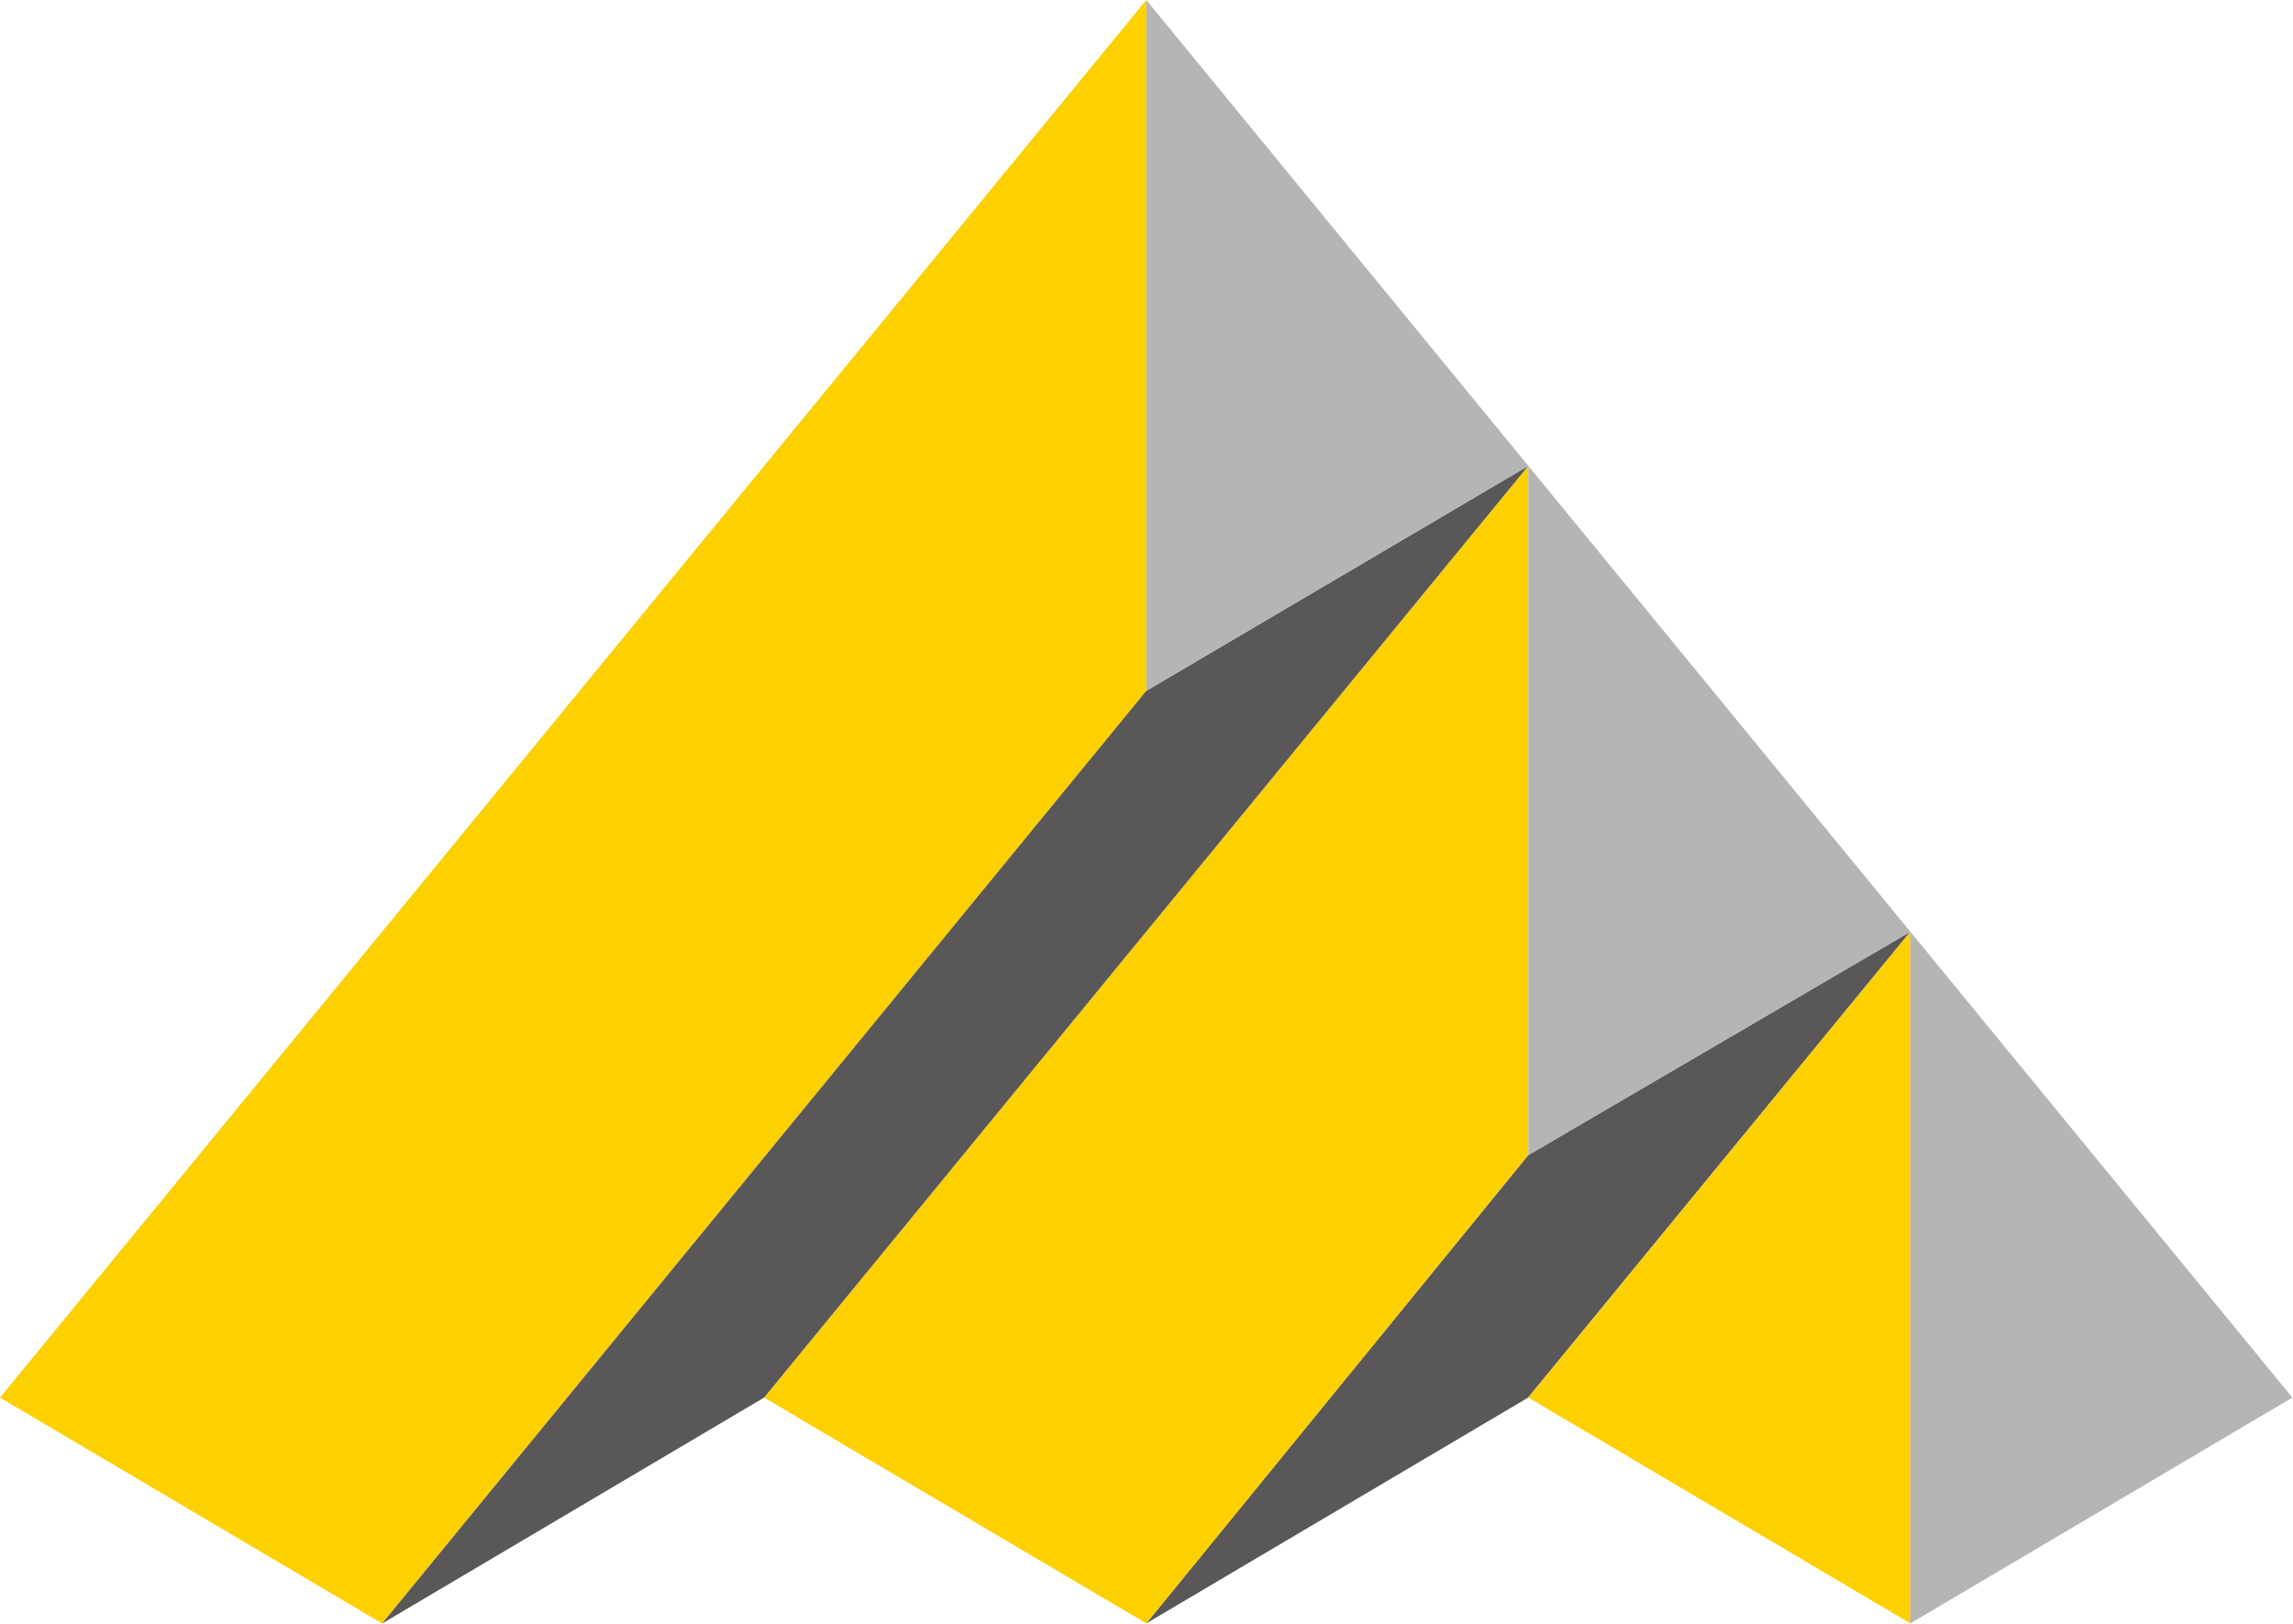
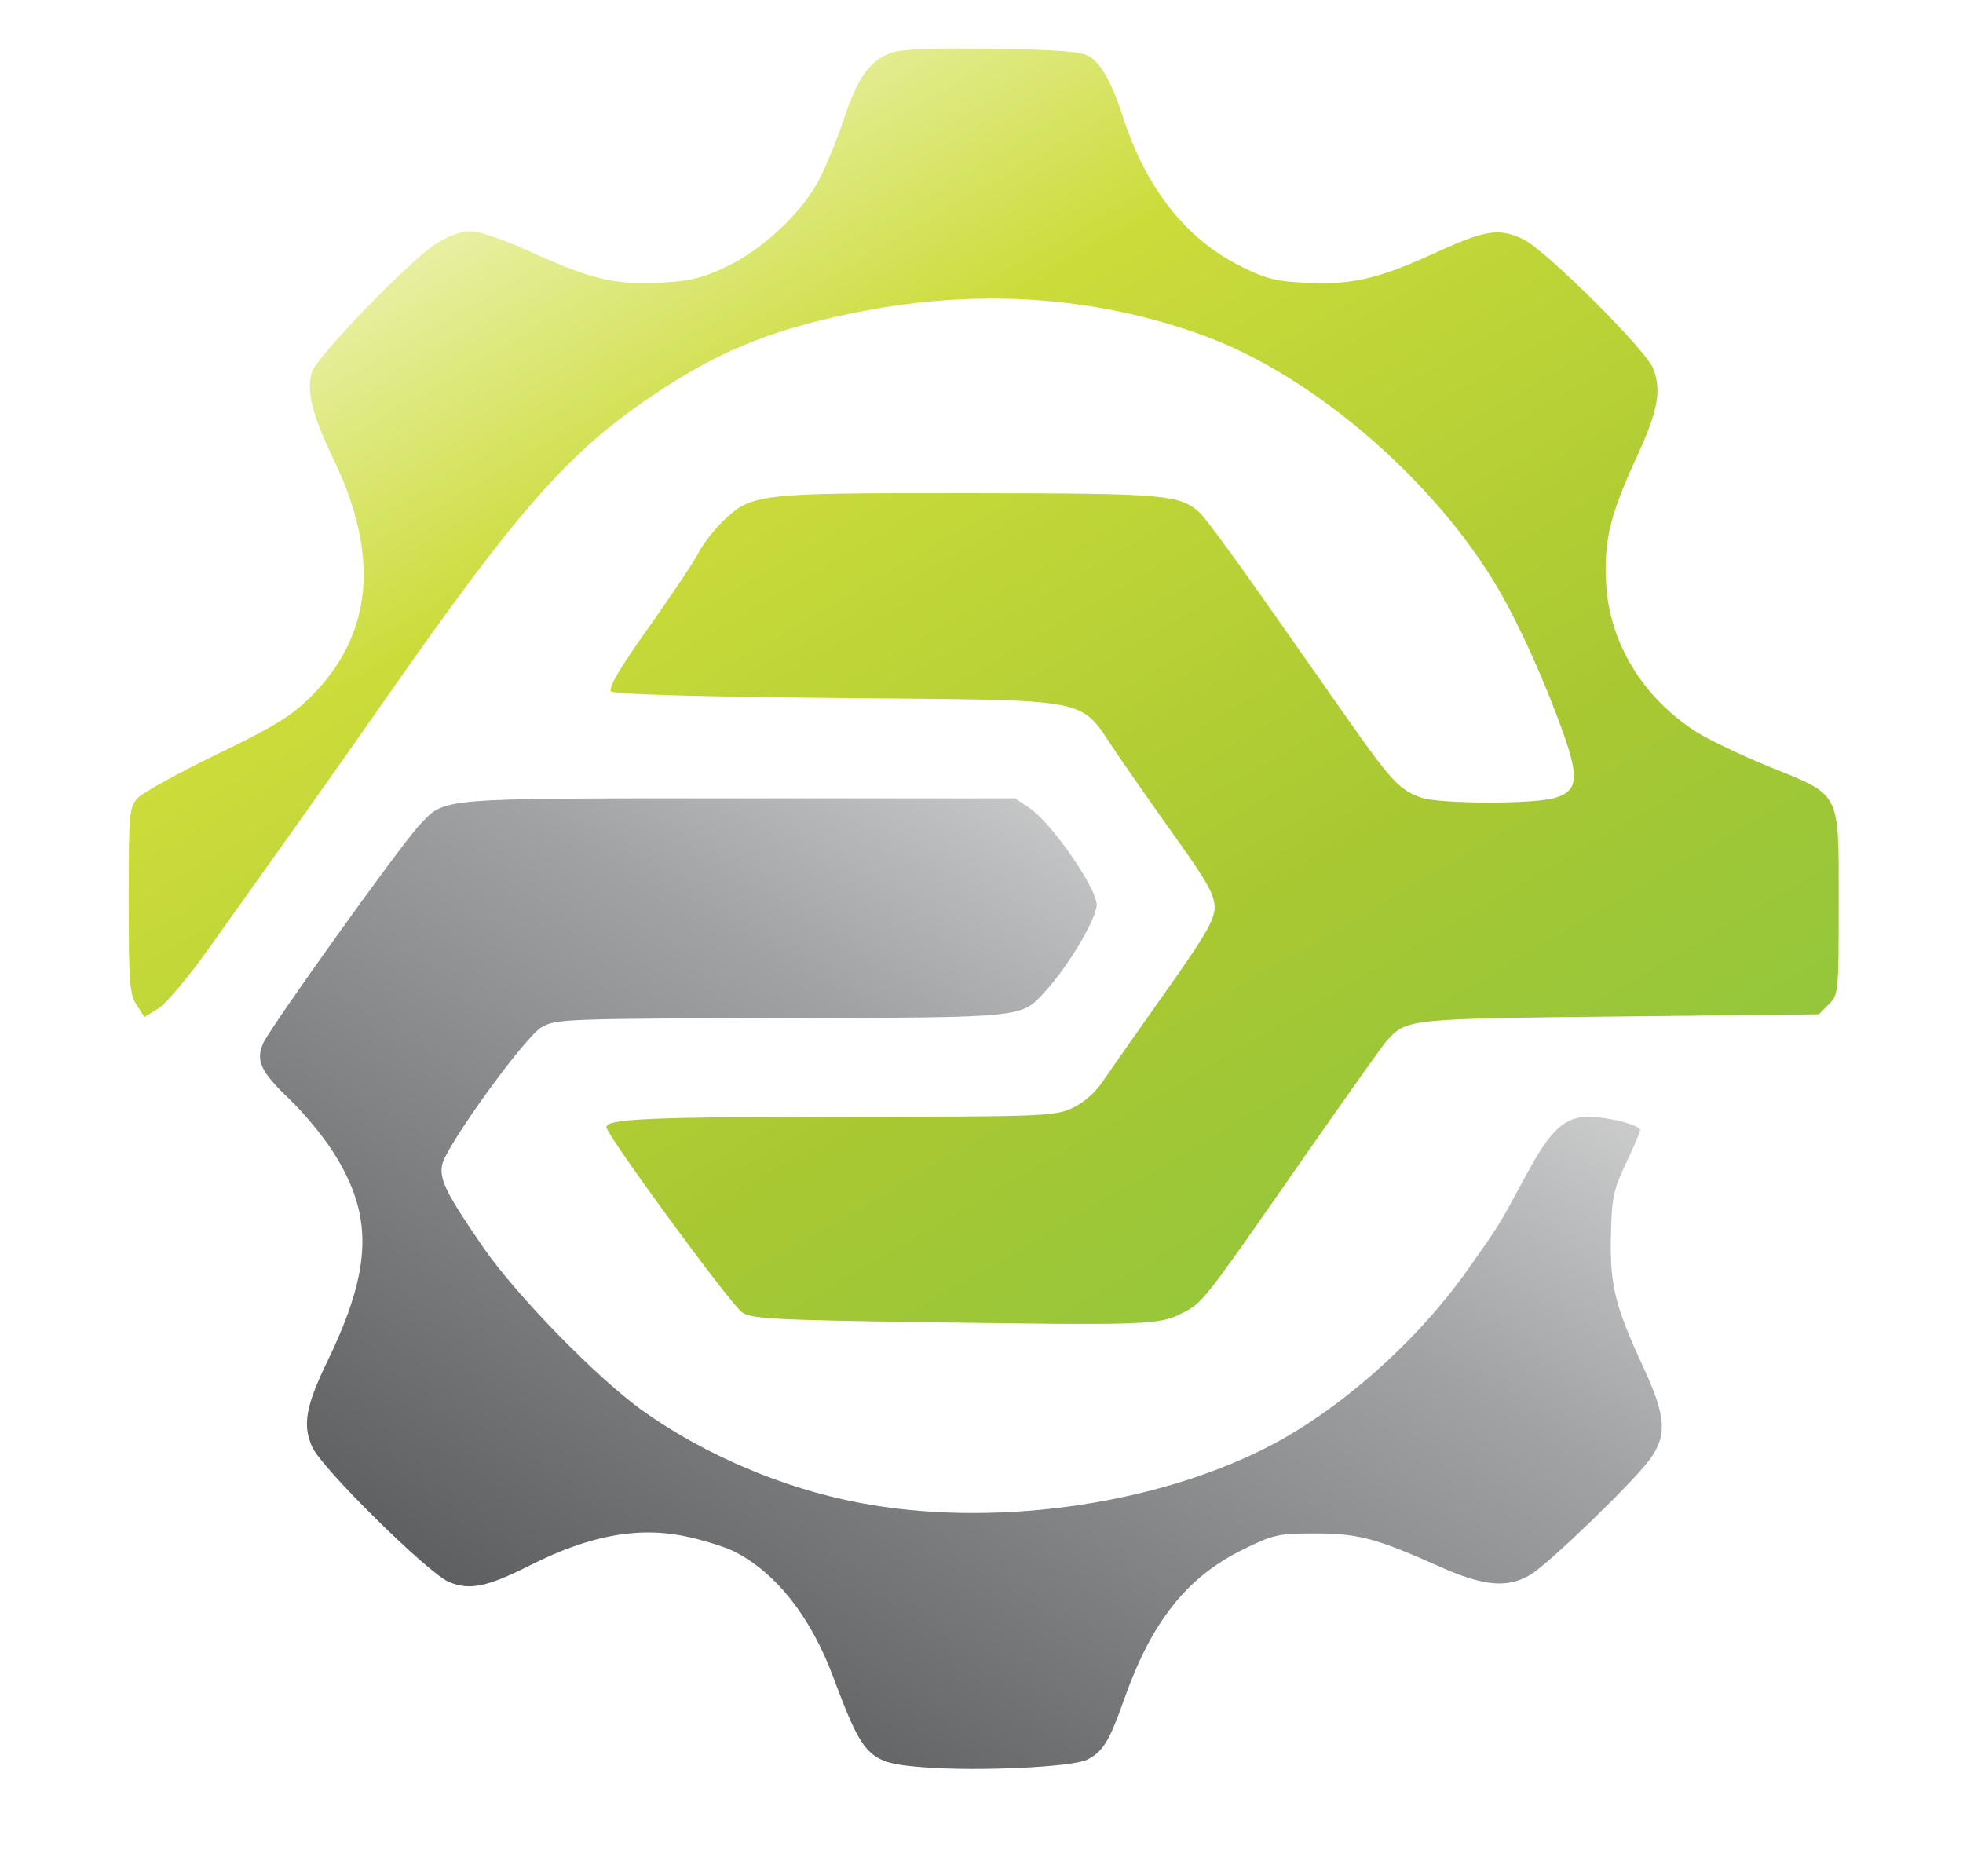
- <svg xmlns="http://www.w3.org/2000/svg" viewBox="0 0 112 79.32">
+ <svg xmlns="http://www.w3.org/2000/svg" viewBox="0 0 450 430" width="450" height="430">
  <defs>
-     <style>
-       .cls-1{fill:#595757;fill-rule:evenodd;}
-       .cls-2{fill:#fdd000;fill-rule:evenodd;}
-       .cls-3{fill:#b5b5b6;fill-rule:evenodd;}
-     </style>
+     <linearGradient id="greenGrad" x1="15%" y1="5%" x2="85%" y2="95%">
+       <stop offset="0%" stop-color="#F5F8D0" />
+       <stop offset="30%" stop-color="#CBDC3A" />
+       <stop offset="70%" stop-color="#A8C832" />
+       <stop offset="100%" stop-color="#8FC63E" />
+     </linearGradient>
+     <linearGradient id="greyGrad" x1="85%" y1="10%" x2="15%" y2="90%">
+       <stop offset="0%" stop-color="#D8D8D8" />
+       <stop offset="35%" stop-color="#A0A2A4" />
+       <stop offset="100%" stop-color="#58595B" />
+     </linearGradient>
  </defs>
-   <g>
-     <polygon class="cls-1" points="74.65 56.43 93.31 45.52 74.64 68.28 55.99 79.31 74.65 56.43" />
-     <polygon class="cls-2" points="0 68.28 55.99 0 55.99 33.75 18.66 79.31 0 68.28" />
-     <polygon class="cls-2" points="37.32 68.28 74.65 22.76 74.65 56.42 55.99 79.31 37.32 68.28" />
-     <polygon class="cls-2" points="74.65 68.28 93.31 45.52 93.31 79.31 74.65 68.28" />
-     <polygon class="cls-1" points="55.99 33.75 74.65 22.76 37.32 68.28 18.66 79.32 55.99 33.75" />
-     <polygon class="cls-3" points="55.99 0 74.65 22.76 55.99 33.75 55.99 0" />
-     <polygon class="cls-3" points="74.65 22.76 93.31 45.52 74.65 56.44 74.65 22.76" />
-     <polygon class="cls-3" points="93.31 45.52 111.97 68.28 93.31 79.31 93.31 45.52" />
-   </g>
+   <path fill="url(#greenGrad)" d="M 270.87 301.07 C 275.77 298.57 275.54 298.85 298.07 266.50 C 308.03 252.20 316.92 239.67 317.83 238.65 C 322.43 233.53 322.34 233.53 371.22 233.00 L 416.95 232.50 L 419.22 230.22 C 421.45 228.00 421.50 227.46 421.50 207.05 C 421.50 181.12 422.19 182.48 405.64 175.78 C 399.24 173.18 391.63 169.54 388.75 167.69 C 376.59 159.87 368.98 147.37 368.20 133.92 C 367.63 124.05 369.05 118.10 375.12 104.92 C 380.09 94.14 380.94 89.61 378.98 84.46 C 377.40 80.28 354.36 57.35 349.28 54.89 C 343.71 52.20 340.63 52.65 329.22 57.87 C 316.17 63.84 310.27 65.25 300.14 64.85 C 292.71 64.55 290.47 64.02 284.65 61.15 C 272.02 54.93 262.76 43.28 257.50 27.00 C 254.99 19.22 252.53 14.74 249.83 13.00 C 248.01 11.83 243.20 11.43 228.00 11.17 C 215.74 10.96 207.14 11.25 204.82 11.94 C 199.69 13.47 196.63 17.59 193.47 27.22 C 191.98 31.77 189.41 38.07 187.76 41.21 C 183.73 48.88 174.72 57.30 166.30 61.24 C 160.77 63.83 157.96 64.48 150.92 64.82 C 140.74 65.30 135.11 63.91 120.89 57.40 C 115.45 54.91 109.79 53.00 107.84 53.00 C 105.75 53.00 102.64 54.13 99.95 55.86 C 93.75 59.84 72.26 82.12 71.43 85.42 C 70.28 90.01 71.57 95.11 76.47 105.29 C 87.14 127.48 85.43 145.53 71.31 159.64 C 66.84 164.11 62.98 166.49 49.69 172.92 C 40.78 177.23 32.60 181.76 31.50 182.98 C 29.63 185.06 29.50 186.62 29.50 206.40 C 29.50 225.17 29.71 227.90 31.31 230.35 L 33.12 233.12 L 36.31 231.15 C 38.07 230.06 43.29 223.85 47.92 217.34 C 52.55 210.83 61.15 198.75 67.03 190.50 C 72.91 182.25 82.59 168.53 88.53 160.00 C 118.00 117.75 129.95 104.08 148.54 91.38 C 163.83 80.93 175.63 75.96 194.65 71.94 C 222.97 65.96 250.55 67.65 275.99 76.94 C 300.95 86.04 328.92 110.11 343.47 135.00 C 348.43 143.48 354.36 156.68 358.52 168.50 C 362.06 178.54 361.60 181.46 356.24 182.95 C 351.22 184.35 330.15 184.28 325.90 182.86 C 321.08 181.25 318.89 178.97 310.14 166.52 C 305.89 160.46 296.70 147.37 289.74 137.44 C 282.77 127.50 276.18 118.57 275.10 117.59 C 270.39 113.33 267.56 113.09 221.93 113.04 C 173.35 112.99 172.27 113.12 165.58 119.62 C 163.60 121.54 161.12 124.77 160.07 126.81 C 159.02 128.84 153.85 136.56 148.60 143.97 C 142.03 153.21 139.36 157.76 140.07 158.47 C 140.74 159.14 159.13 159.68 192.30 160.00 C 252.06 160.58 247.12 159.61 255.90 172.55 C 258.87 176.92 265.16 185.90 269.87 192.50 C 276.74 202.12 278.45 205.20 278.44 208.00 C 278.43 210.85 276.28 214.53 266.96 227.69 C 260.66 236.59 254.25 245.73 252.71 248.00 C 251.00 250.53 248.29 252.87 245.71 254.04 C 241.76 255.84 238.63 255.96 195.50 255.99 C 148.58 256.02 138.99 256.43 139.01 258.39 C 139.04 260.18 167.39 298.88 170.07 300.78 C 172.24 302.31 176.87 302.56 213.00 303.09 C 262.75 303.81 265.69 303.71 270.87 301.07 Z" />
+   <path fill="url(#greyGrad)" d="M 249.24 403.36 C 252.85 401.51 254.32 399.10 257.71 389.50 C 263.99 371.73 272.03 361.56 284.79 355.26 C 291.89 351.75 293.00 351.50 301.45 351.50 C 311.37 351.50 315.52 352.61 330.13 359.14 C 340.18 363.63 345.68 364.10 350.91 360.91 C 355.18 358.31 374.29 339.84 378.14 334.60 C 382.28 328.96 381.97 324.73 376.57 313.06 C 370.21 299.31 369.04 294.54 369.29 283.20 C 369.48 274.57 369.86 272.74 372.75 266.64 C 374.54 262.86 376.00 259.45 376.00 259.05 C 376.00 257.89 368.67 256.00 364.21 256.00 C 358.59 256.00 355.46 258.95 349.70 269.64 C 343.70 280.79 343.71 280.78 336.50 290.99 C 324.77 307.63 306.75 323.55 290.15 331.92 C 263.76 345.24 226.97 350.20 197.00 344.47 C 179.52 341.13 161.75 333.60 147.44 323.45 C 137.16 316.17 118.38 296.96 110.83 286.00 C 102.34 273.68 100.68 270.36 101.35 267.01 C 102.20 262.73 120.21 237.80 124.11 235.50 C 127.37 233.57 129.42 233.50 179.06 233.37 C 235.61 233.23 233.97 233.40 239.69 227.16 C 244.94 221.43 251.40 210.53 251.40 207.41 C 251.40 203.56 241.06 188.63 236.06 185.26 L 232.70 183.00 L 169.32 183.00 C 99.73 183.00 102.12 182.80 96.15 189.13 C 91.87 193.67 61.82 235.65 60.29 239.22 C 58.60 243.17 59.81 245.71 66.39 251.99 C 69.46 254.91 73.81 260.13 76.06 263.59 C 85.69 278.37 85.44 290.54 75.09 311.95 C 70.09 322.28 69.30 326.68 71.57 331.69 C 73.79 336.59 98.11 360.60 102.90 362.61 C 107.66 364.60 111.61 363.79 121.50 358.81 C 135.53 351.73 146.91 349.75 158.29 352.41 C 162.02 353.28 166.52 354.72 168.29 355.62 C 177.87 360.48 185.79 370.50 190.95 384.26 C 198.03 403.16 199.02 404.14 211.93 405.12 C 224.39 406.08 245.93 405.06 249.24 403.36 Z" />
</svg>
